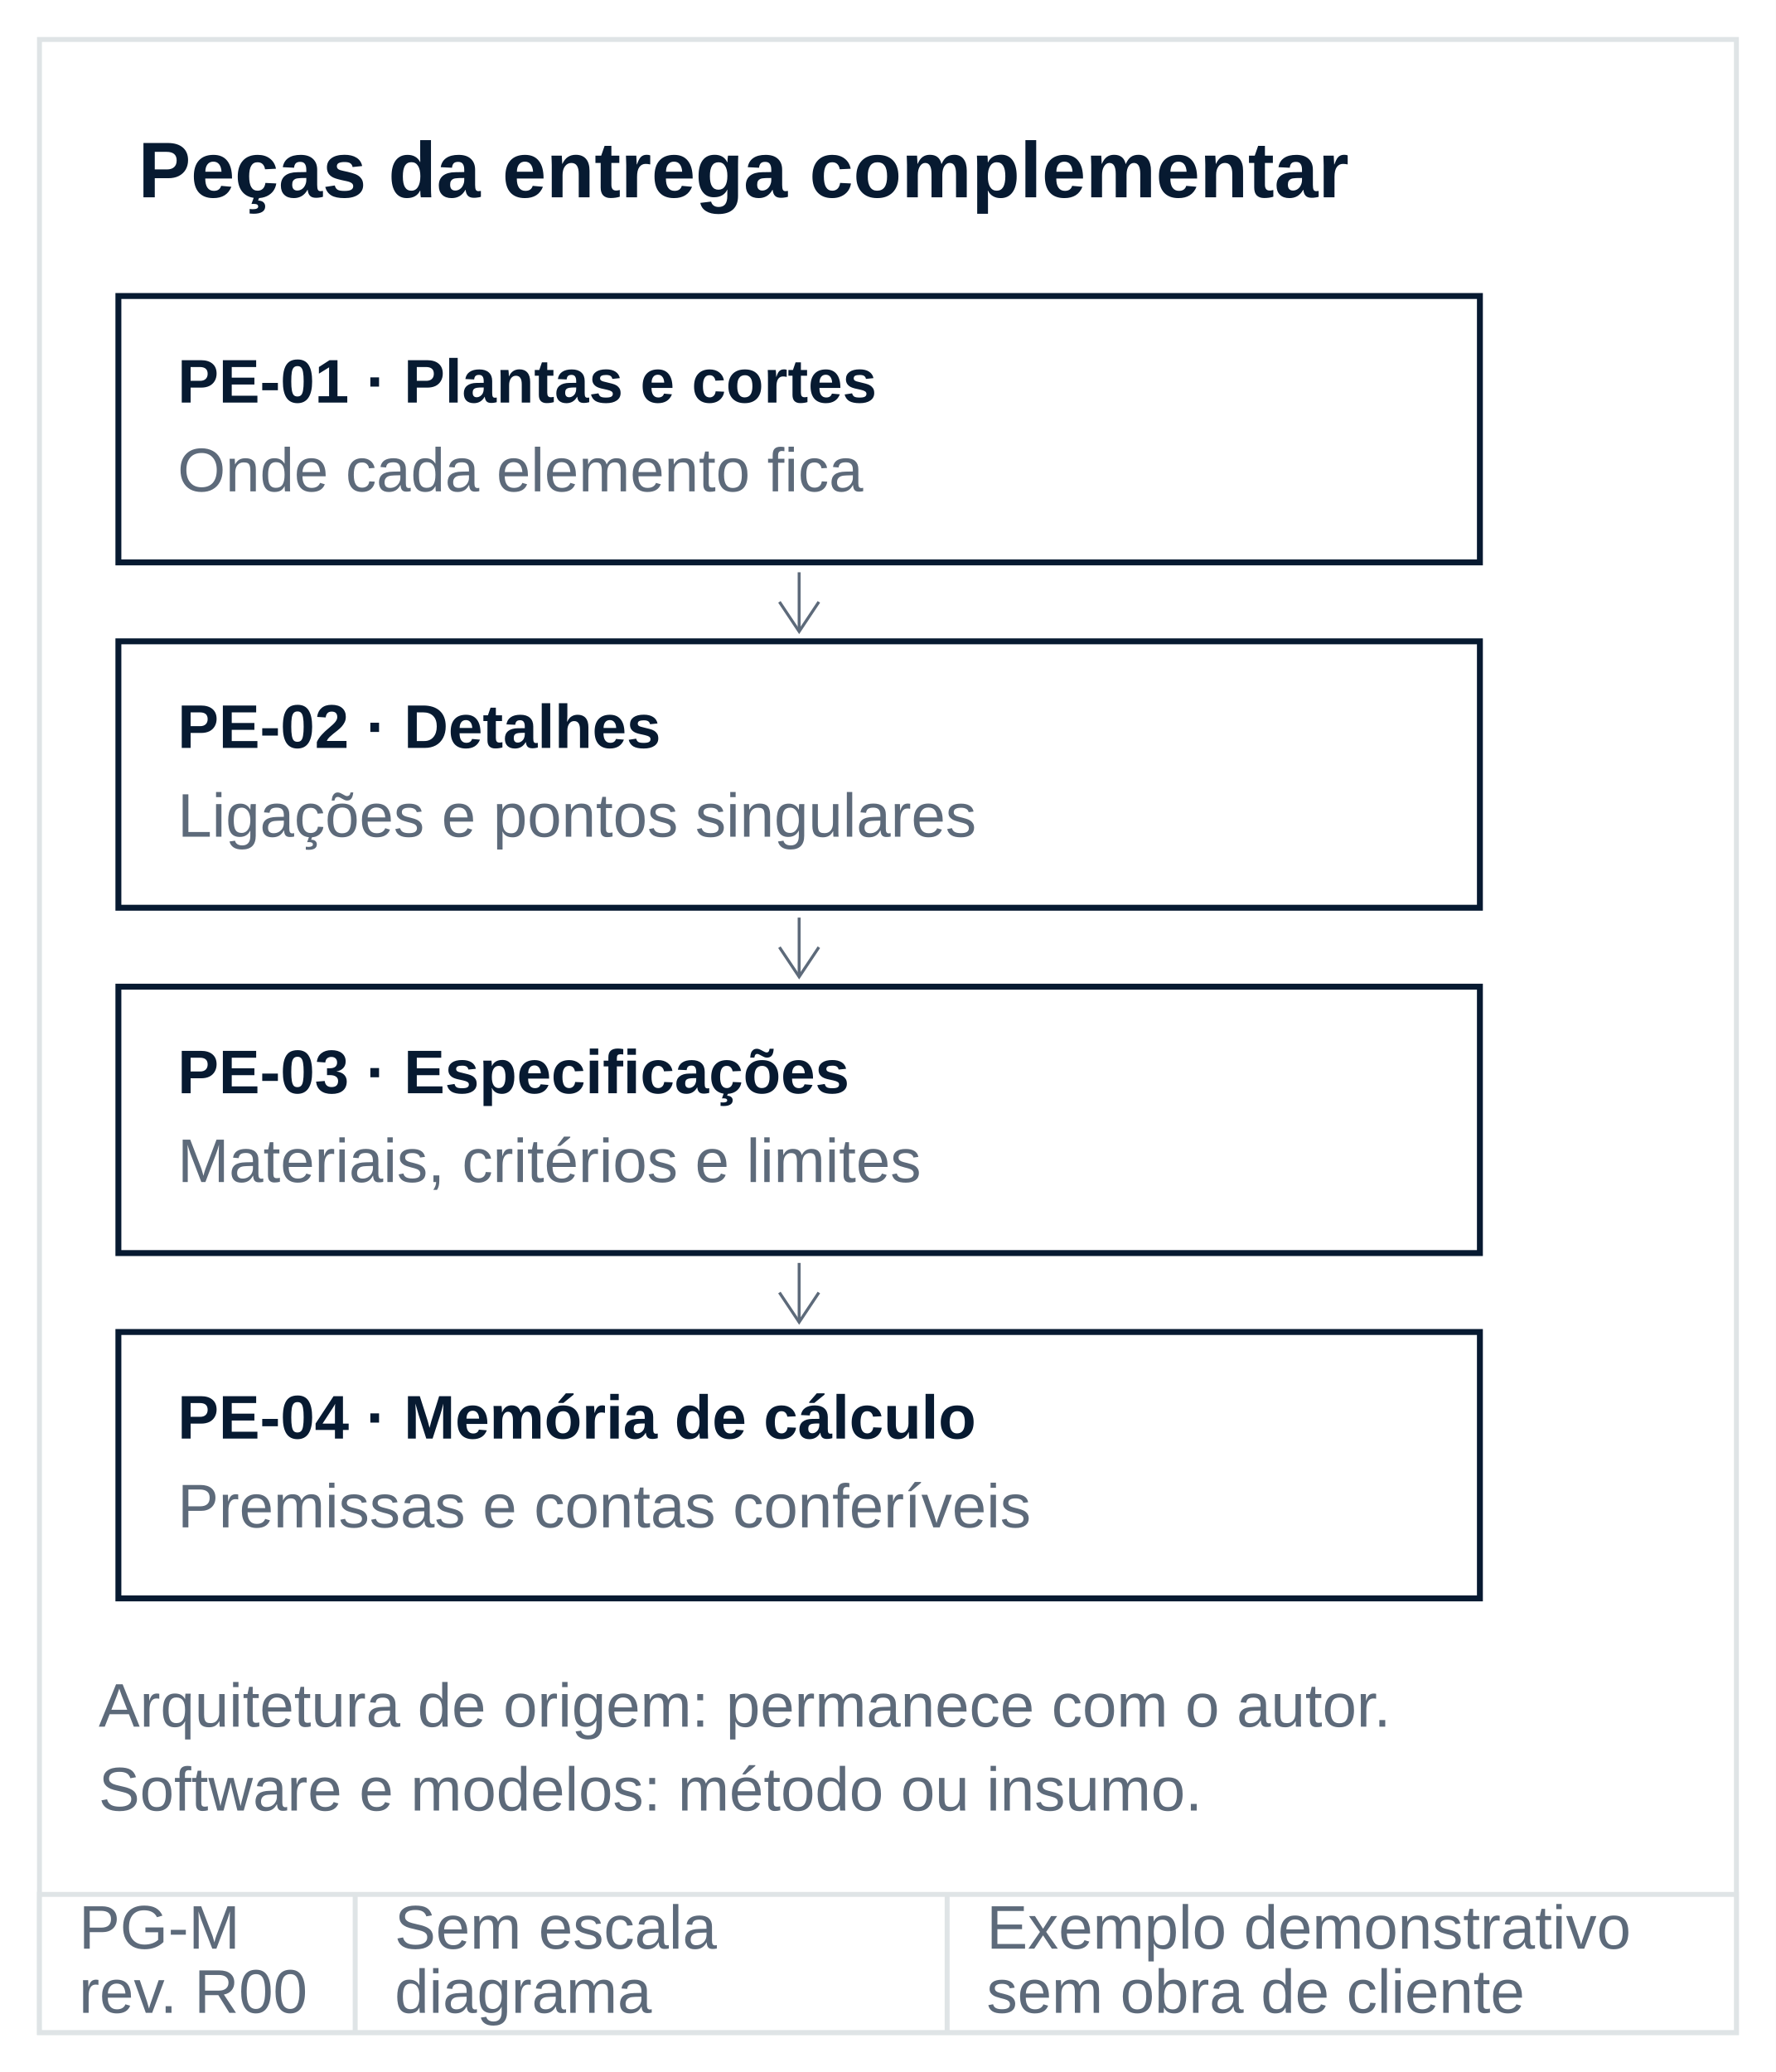
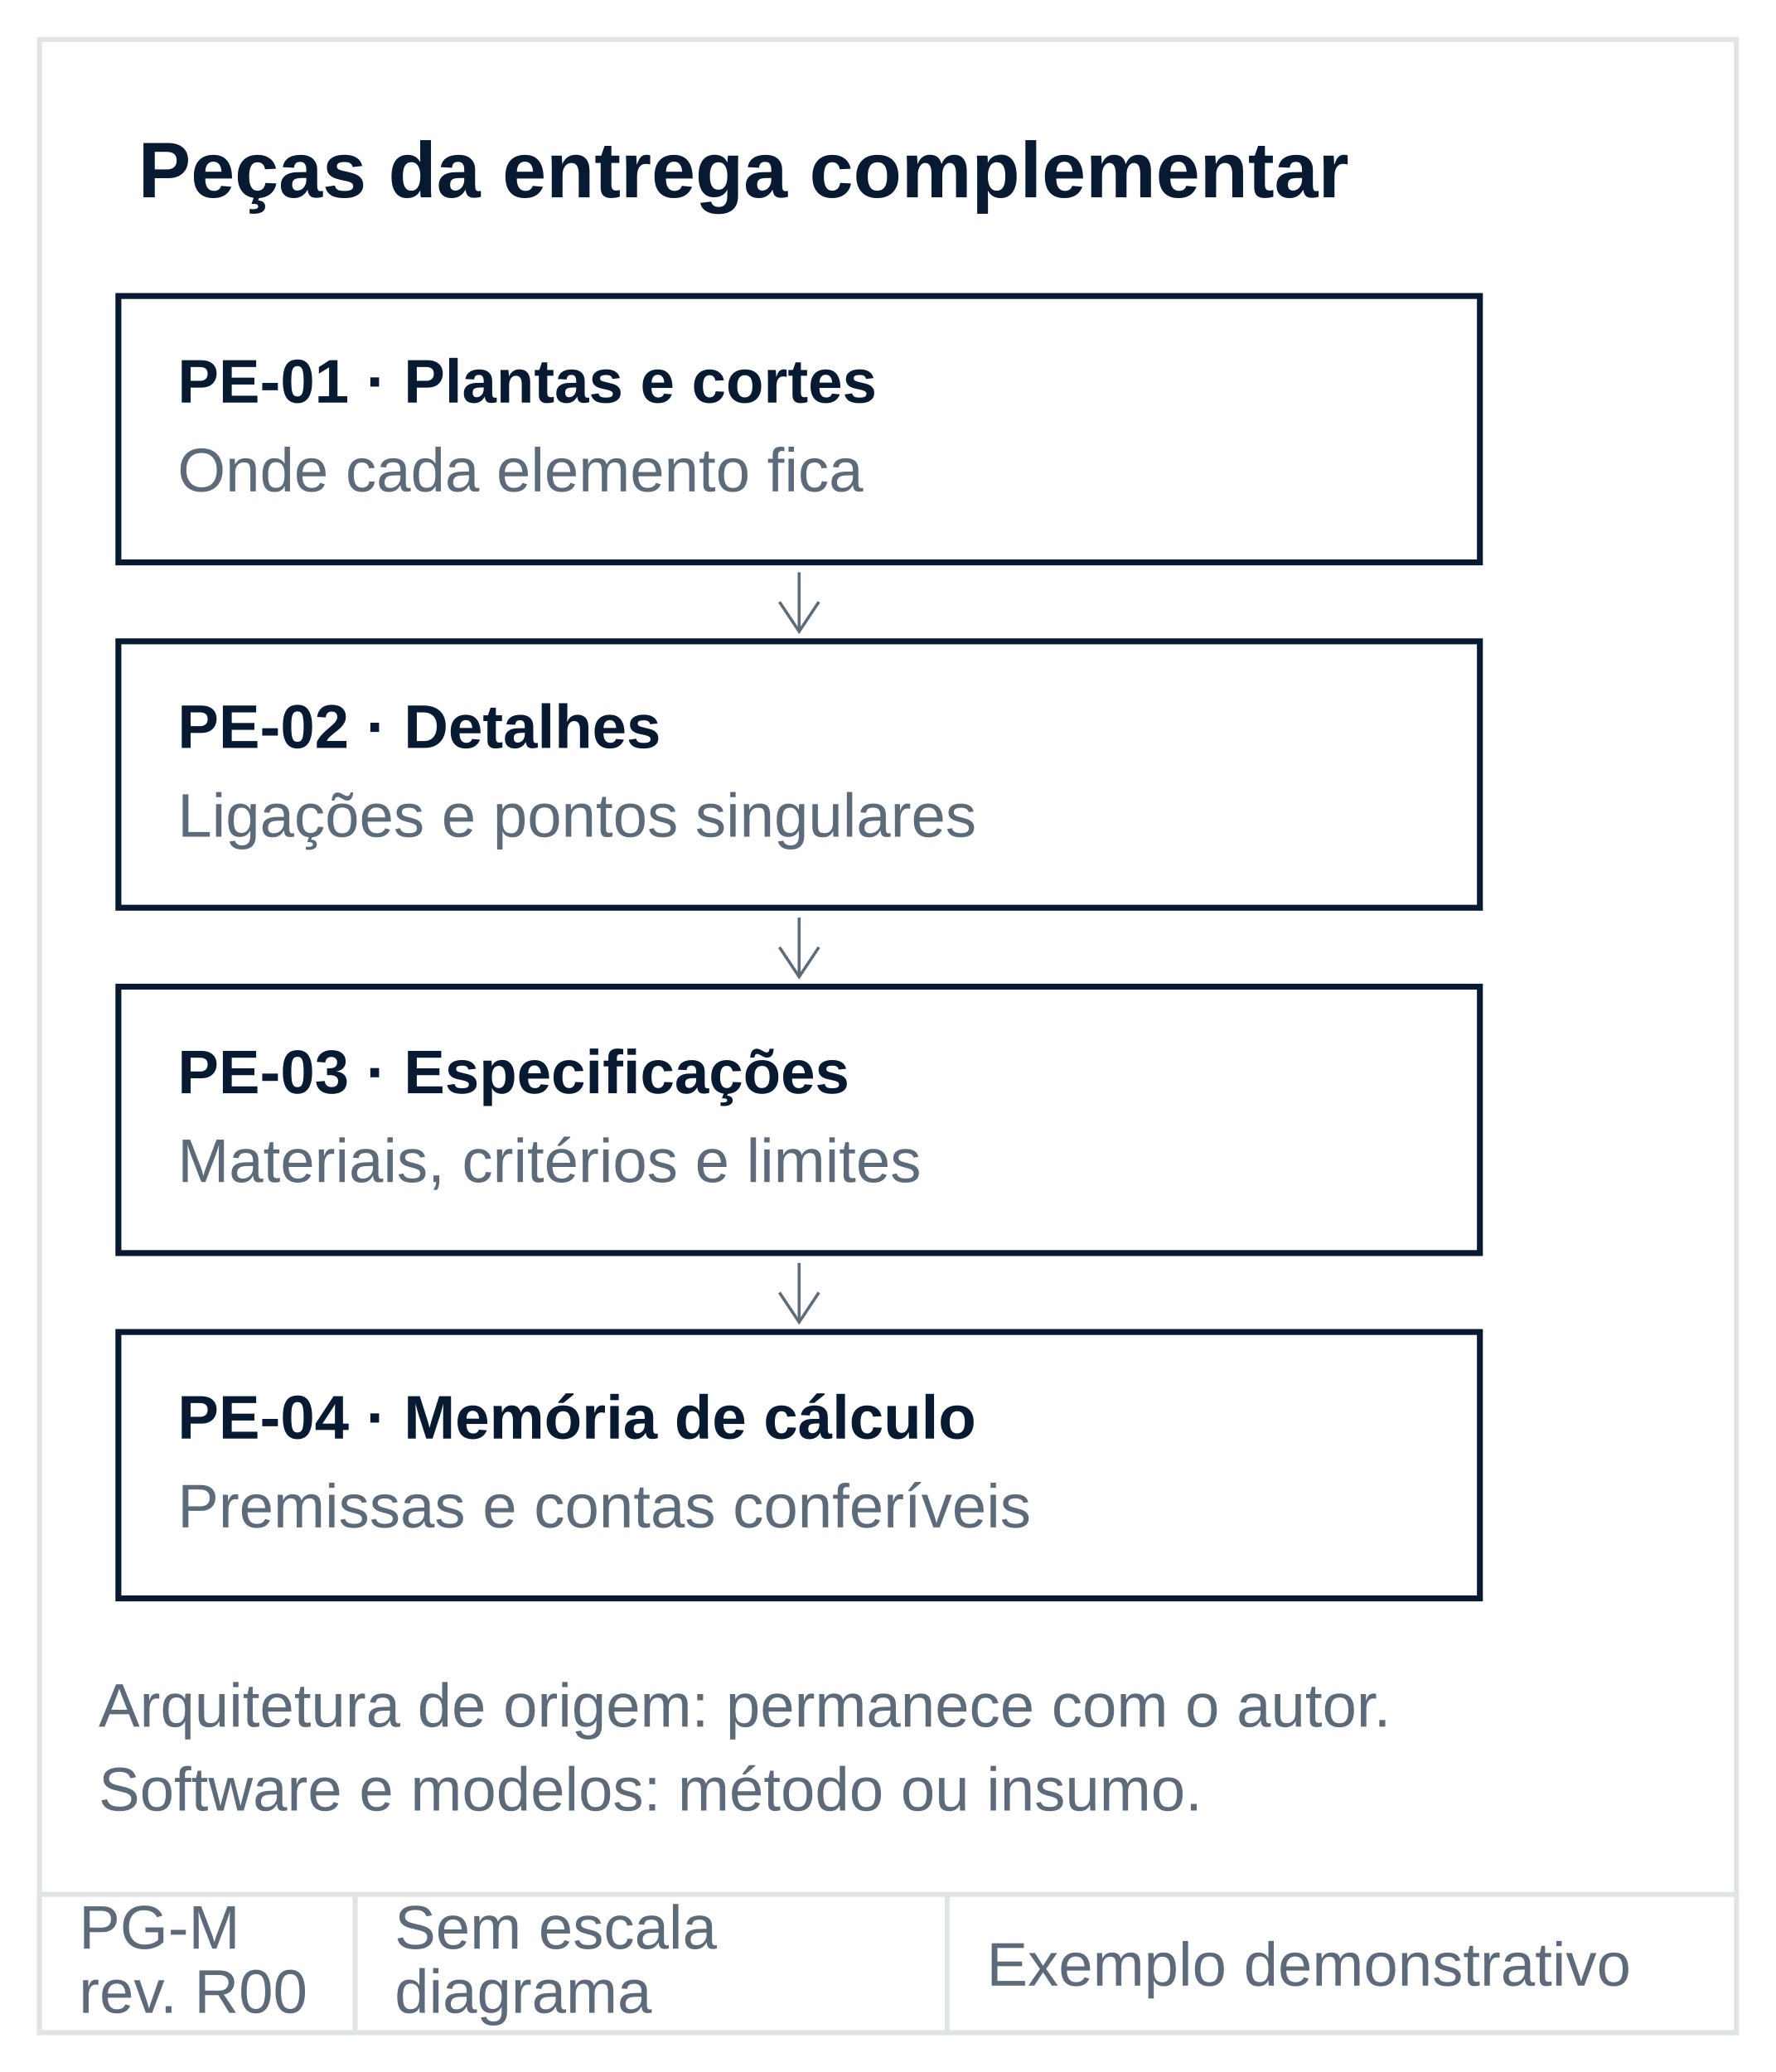
<svg xmlns="http://www.w3.org/2000/svg" viewBox="0 0 360 420" role="img" aria-labelledby="pacote-entrega-mobile-title pacote-entrega-mobile-desc" font-family="Archivo Var, Arial, Helvetica, sans-serif" fill="#071a31">
  <rect x="0" y="0" width="360" height="420" fill="#ffffff" />
  <rect x="8" y="8" width="344" height="404" fill="#ffffff" stroke="#dfe4e6" />
  <text x="28" y="40" font-size="16" font-weight="650">Peças da entrega complementar</text>
  <rect x="24" y="60" width="276" height="54" fill="#ffffff" stroke="#071a31" stroke-width="1.2" />
  <text x="36" y="81.6" font-size="12.5" font-weight="650">PE-01 · Plantas e cortes</text>
  <text x="36" y="99.6" font-size="12.5" fill="#5d6a7a">Onde cada elemento fica</text>
  <g stroke="#5d6a7a" stroke-width="0.6" fill="none">
    <line x1="162" y1="116" x2="162" y2="128" />
    <path d="M158 122L162 128L166 122" />
  </g>
  <rect x="24" y="130" width="276" height="54" fill="#ffffff" stroke="#071a31" stroke-width="1.2" />
  <text x="36" y="151.6" font-size="12.5" font-weight="650">PE-02 · Detalhes</text>
  <text x="36" y="169.6" font-size="12.5" fill="#5d6a7a">Ligações e pontos singulares</text>
  <g stroke="#5d6a7a" stroke-width="0.6" fill="none">
    <line x1="162" y1="186" x2="162" y2="198" />
    <path d="M158 192L162 198L166 192" />
  </g>
  <rect x="24" y="200" width="276" height="54" fill="#ffffff" stroke="#071a31" stroke-width="1.2" />
  <text x="36" y="221.6" font-size="12.5" font-weight="650">PE-03 · Especificações</text>
  <text x="36" y="239.6" font-size="12.5" fill="#5d6a7a">Materiais, critérios e limites</text>
  <g stroke="#5d6a7a" stroke-width="0.6" fill="none">
    <line x1="162" y1="256" x2="162" y2="268" />
    <path d="M158 262L162 268L166 262" />
  </g>
  <rect x="24" y="270" width="276" height="54" fill="#ffffff" stroke="#071a31" stroke-width="1.2" />
  <text x="36" y="291.6" font-size="12.5" font-weight="650">PE-04 · Memória de cálculo</text>
  <text x="36" y="309.6" font-size="12.5" fill="#5d6a7a">Premissas e contas conferíveis</text>
  <text x="20" y="350" font-size="12.5" fill="#5d6a7a">Arquitetura de origem: permanece com o autor.</text>
  <text x="20" y="367" font-size="12.5" fill="#5d6a7a">Software e modelos: método ou insumo.</text>
  <g id="pacote-entrega-m-carimbo">
    <rect x="8" y="384" width="344" height="28" fill="#ffffff" stroke="#dfe4e6" />
    <line x1="72" y1="384" x2="72" y2="412" stroke="#dfe4e6" />
    <line x1="192" y1="384" x2="192" y2="412" stroke="#dfe4e6" />
    <text x="16" y="395" font-size="12.5" fill="#5d6a7a">PG-M</text>
    <text x="16" y="408" font-size="12.5" fill="#5d6a7a">rev. R00</text>
    <text x="80" y="395" font-size="12.5" fill="#5d6a7a">Sem escala</text>
    <text x="80" y="408" font-size="12.5" fill="#5d6a7a">diagrama</text>
-     <text x="200" y="395" font-size="12.5" fill="#5d6a7a">Exemplo demonstrativo</text>
-     <text x="200" y="408" font-size="12.5" fill="#5d6a7a">sem obra de cliente</text>
+     <text x="200" y="402.5" font-size="12.5" fill="#5d6a7a">Exemplo demonstrativo</text>
  </g>
</svg>
